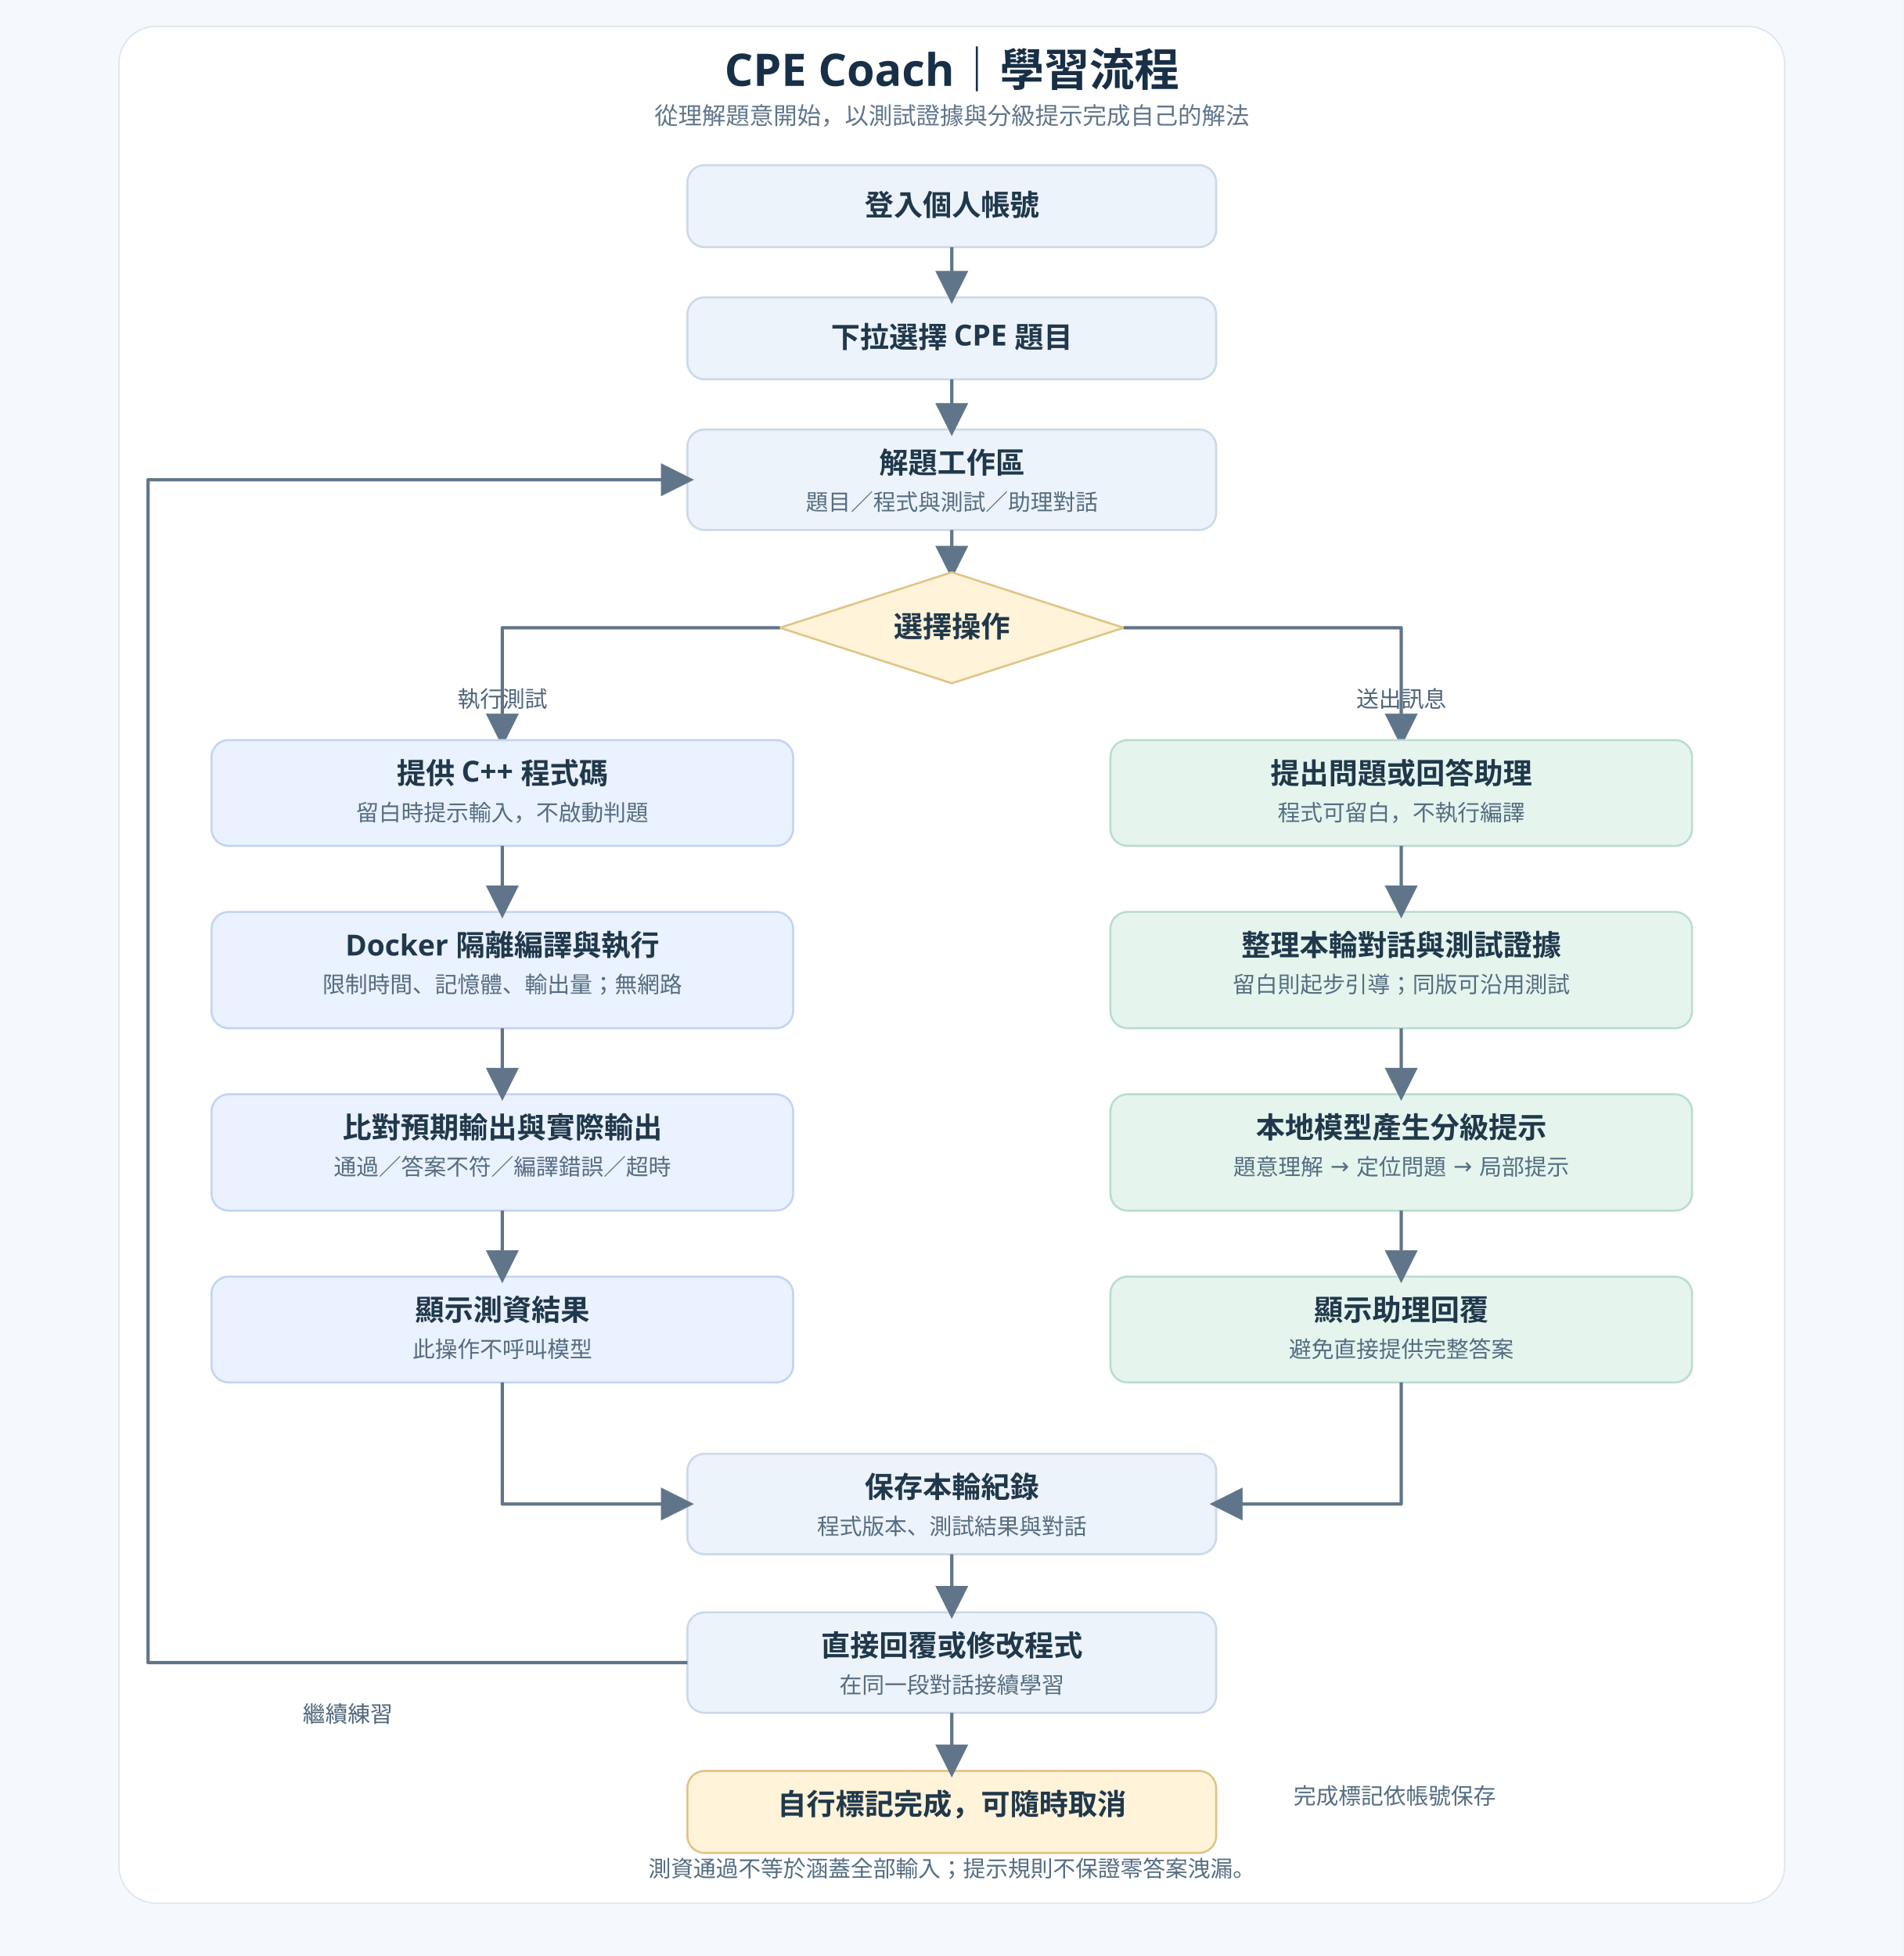
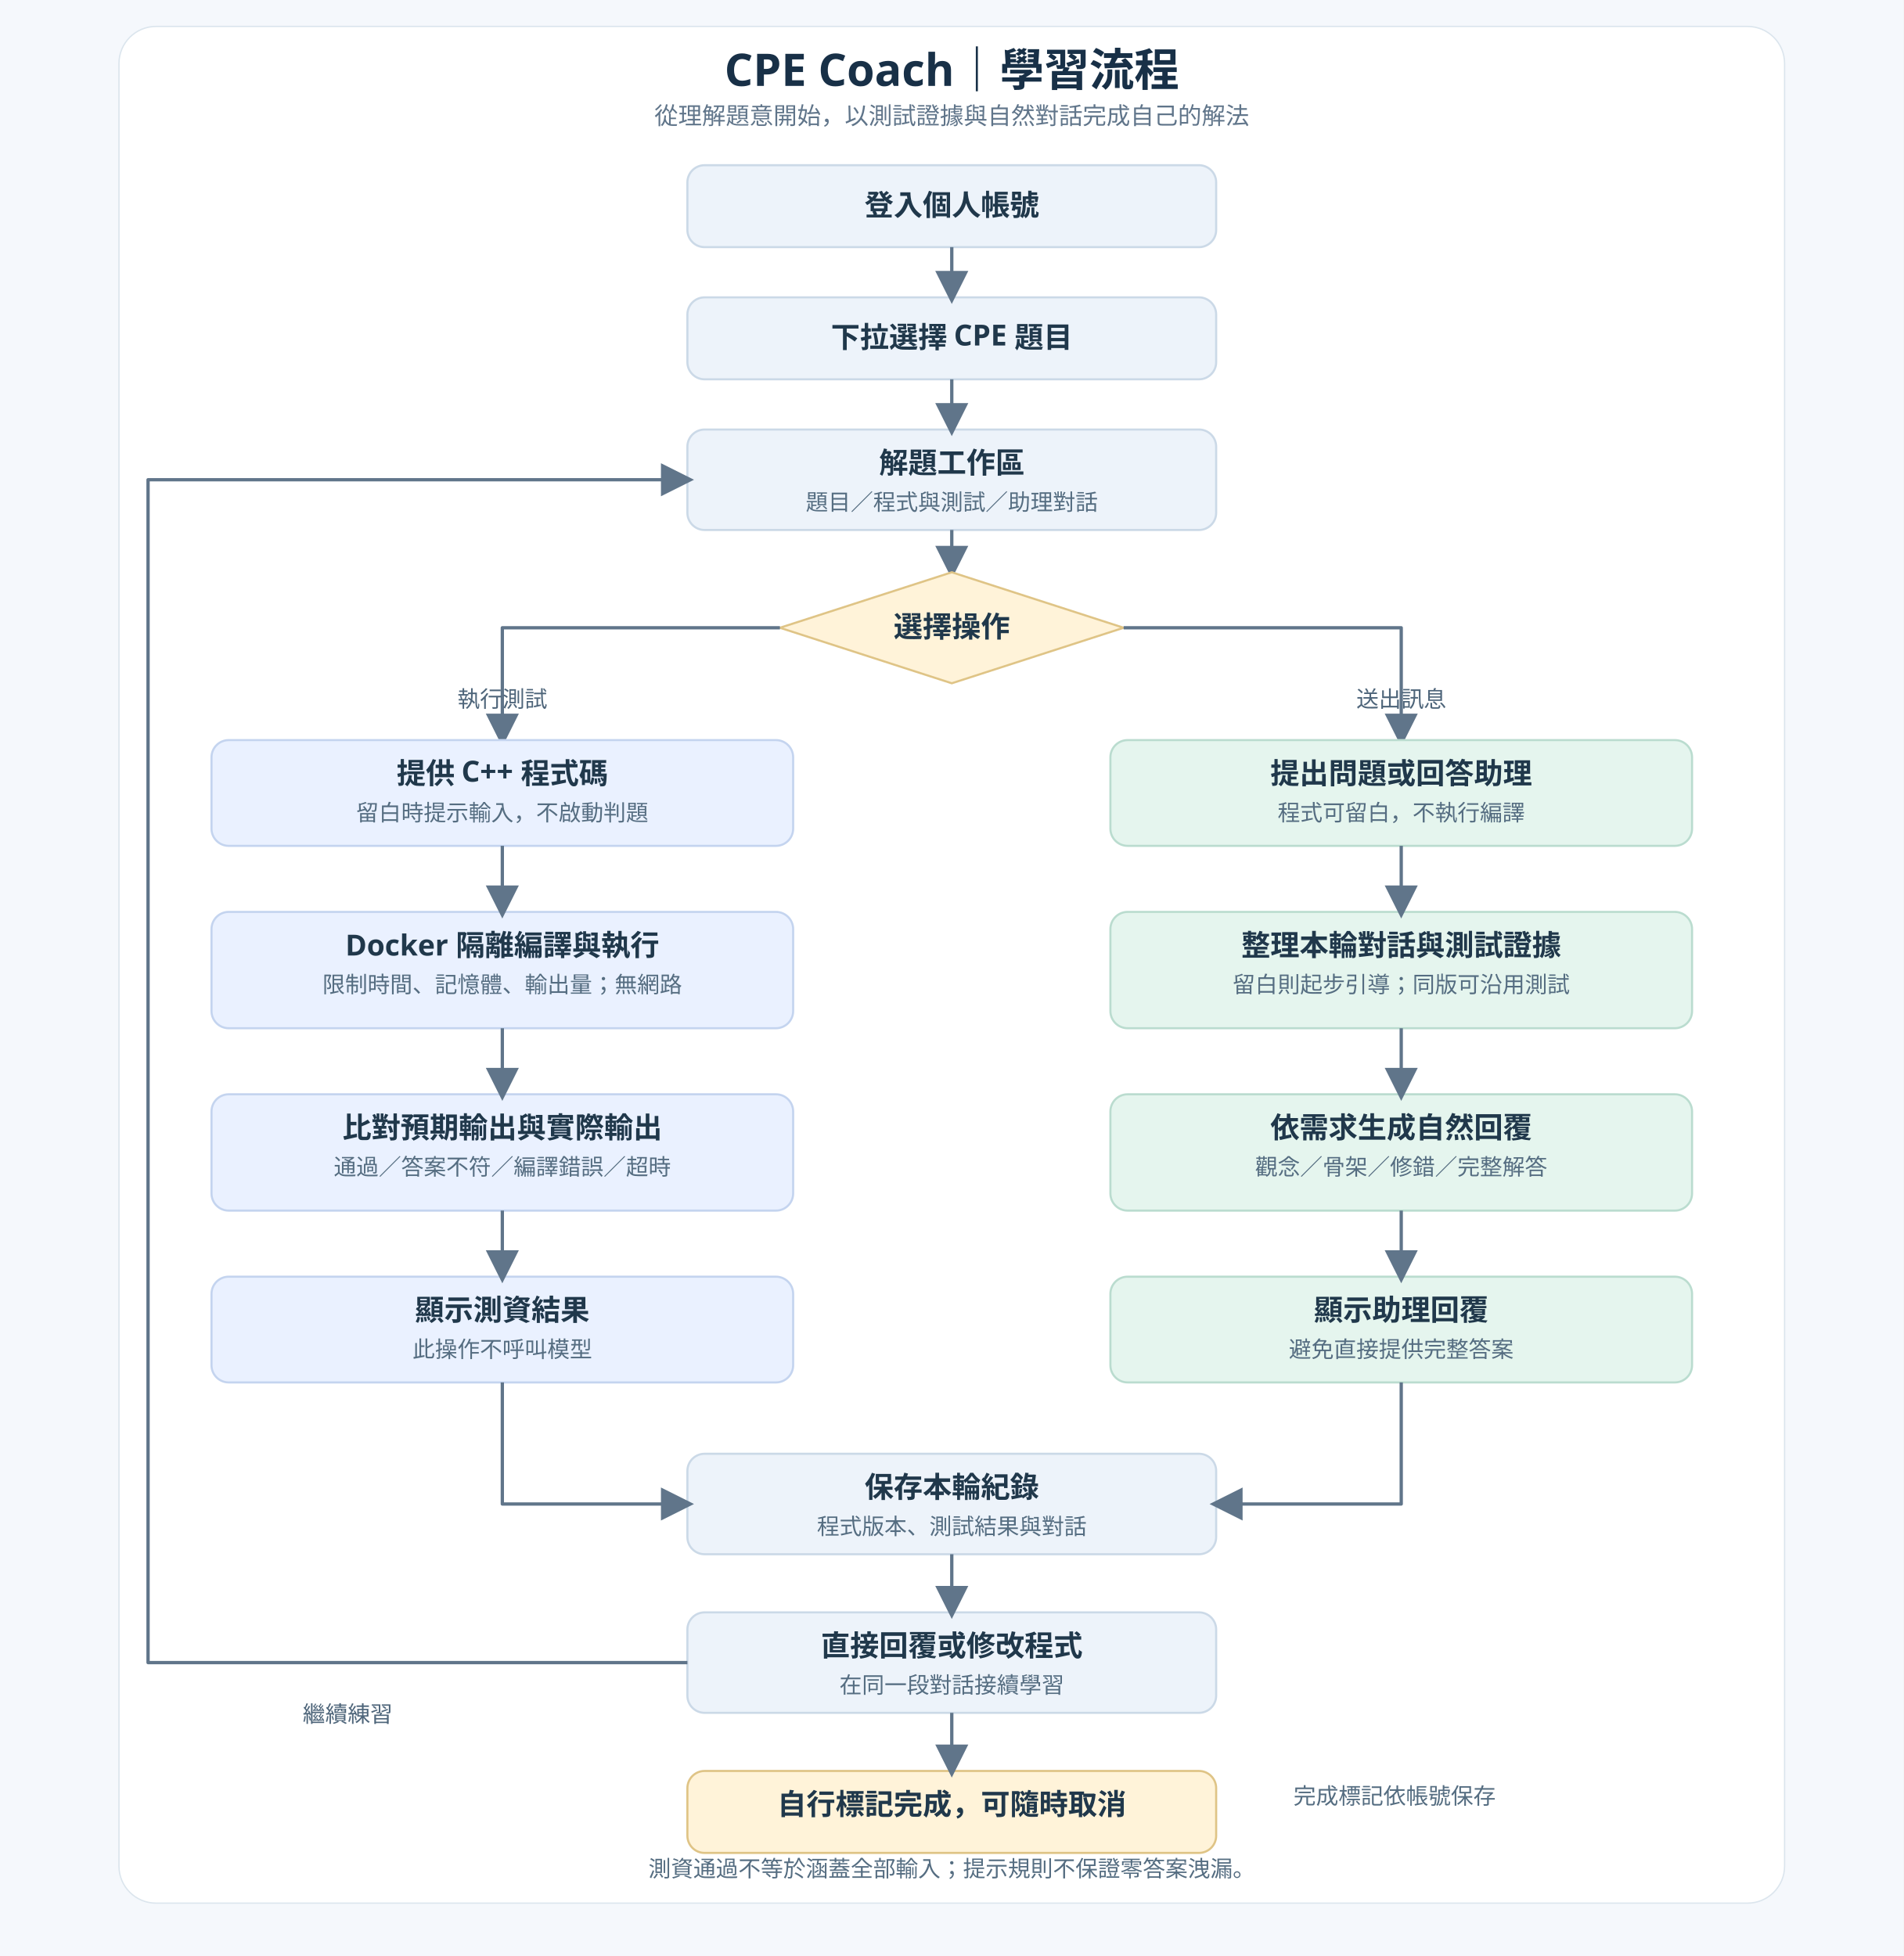
<svg xmlns="http://www.w3.org/2000/svg" width="1440" height="1480" viewBox="0 0 1440 1480" role="img" aria-labelledby="title desc">
  <defs>
    <marker id="arrow" markerWidth="10" markerHeight="10" refX="8" refY="5" orient="auto" markerUnits="strokeWidth">
      <path d="M0,0 L10,5 L0,10 Z" fill="#60758a" />
    </marker>
  </defs>
  <style>text{font-family:"Microsoft JhengHei","Noto Sans TC",sans-serif} .head{font-size:34px;font-weight:700;fill:#183047}.sub{font-size:18px;fill:#60758a}.node{font-size:22px;font-weight:600;fill:#20384b}.note{font-size:17px;fill:#556d81}.label{font-size:17px;fill:#4e657a}.edge{fill:none;stroke:#60758a;stroke-width:2.5;marker-end:url(#arrow);stroke-linejoin:round}</style>
  <rect width="1440" height="1480" fill="#f5f8fc" />
  <rect x="90" y="20" width="1260" height="1420" rx="28" fill="white" stroke="#dbe5ed" />
  <text x="720" y="65" text-anchor="middle" class="head">CPE Coach｜學習流程</text>
-   <text x="720" y="94" text-anchor="middle" class="sub">從理解題意開始，以測試證據與分級提示完成自己的解法</text>
+   <text x="720" y="94" text-anchor="middle" class="sub">從理解題意開始，以測試證據與自然對話完成自己的解法</text>
  <rect x="520" y="125" width="400" height="62" rx="13" fill="#edf3fa" stroke="#cbd9e7" stroke-width="1.6" />
  <text x="720.0" y="163.0" text-anchor="middle" class="node">登入個人帳號</text>
  <rect x="520" y="225" width="400" height="62" rx="13" fill="#edf3fa" stroke="#cbd9e7" stroke-width="1.6" />
  <text x="720.0" y="263.0" text-anchor="middle" class="node">下拉選擇 CPE 題目</text>
  <rect x="520" y="325" width="400" height="76" rx="13" fill="#edf3fa" stroke="#cbd9e7" stroke-width="1.6" />
  <text x="720.0" y="358" text-anchor="middle" class="node">解題工作區</text>
  <text x="720.0" y="386" text-anchor="middle" class="note">題目／程式與測試／助理對話</text>
  <path class="edge" d="M720 187 V225" />
  <path class="edge" d="M720 287 V325" />
  <path class="edge" d="M720 401 V433" />
  <path d="M720 433 L850 475 L720 517 L590 475 Z" fill="#fff3d9" stroke="#dfc486" stroke-width="1.6" />
  <text x="720" y="482" text-anchor="middle" class="node">選擇操作</text>
  <path class="edge" d="M590 475 H380 V560" />
  <path class="edge" d="M850 475 H1060 V560" />
  <text x="380" y="535" text-anchor="middle" class="label">執行測試</text>
  <text x="1060" y="535" text-anchor="middle" class="label">送出訊息</text>
  <rect x="160" y="560" width="440" height="80" rx="13" fill="#eaf1ff" stroke="#c4d4ef" stroke-width="1.6" />
  <text x="380.0" y="593" text-anchor="middle" class="node">提供 C++ 程式碼</text>
  <text x="380.0" y="621" text-anchor="middle" class="note">留白時提示輸入，不啟動判題</text>
  <rect x="840" y="560" width="440" height="80" rx="13" fill="#e5f5ee" stroke="#badccf" stroke-width="1.6" />
  <text x="1060.0" y="593" text-anchor="middle" class="node">提出問題或回答助理</text>
  <text x="1060.0" y="621" text-anchor="middle" class="note">程式可留白，不執行編譯</text>
  <rect x="160" y="690" width="440" height="88" rx="13" fill="#eaf1ff" stroke="#c4d4ef" stroke-width="1.6" />
  <text x="380.0" y="723" text-anchor="middle" class="node">Docker 隔離編譯與執行</text>
  <text x="380.0" y="751" text-anchor="middle" class="note">限制時間、記憶體、輸出量；無網路</text>
  <rect x="840" y="690" width="440" height="88" rx="13" fill="#e5f5ee" stroke="#badccf" stroke-width="1.6" />
  <text x="1060.0" y="723" text-anchor="middle" class="node">整理本輪對話與測試證據</text>
  <text x="1060.0" y="751" text-anchor="middle" class="note">留白則起步引導；同版可沿用測試</text>
  <path class="edge" d="M380 640 V690" />
  <path class="edge" d="M1060 640 V690" />
  <rect x="160" y="828" width="440" height="88" rx="13" fill="#eaf1ff" stroke="#c4d4ef" stroke-width="1.6" />
  <text x="380.0" y="861" text-anchor="middle" class="node">比對預期輸出與實際輸出</text>
  <text x="380.0" y="889" text-anchor="middle" class="note">通過／答案不符／編譯錯誤／超時</text>
  <rect x="840" y="828" width="440" height="88" rx="13" fill="#e5f5ee" stroke="#badccf" stroke-width="1.6" />
-   <text x="1060.0" y="861" text-anchor="middle" class="node">本地模型產生分級提示</text>
-   <text x="1060.0" y="889" text-anchor="middle" class="note">題意理解 → 定位問題 → 局部提示</text>
+   <text x="1060.0" y="861" text-anchor="middle" class="node">依需求生成自然回覆</text>
+   <text x="1060.0" y="889" text-anchor="middle" class="note">觀念／骨架／修錯／完整解答</text>
  <path class="edge" d="M380 778 V828" />
  <path class="edge" d="M1060 778 V828" />
  <rect x="160" y="966" width="440" height="80" rx="13" fill="#eaf1ff" stroke="#c4d4ef" stroke-width="1.6" />
  <text x="380.0" y="999" text-anchor="middle" class="node">顯示測資結果</text>
  <text x="380.0" y="1027" text-anchor="middle" class="note">此操作不呼叫模型</text>
  <rect x="840" y="966" width="440" height="80" rx="13" fill="#e5f5ee" stroke="#badccf" stroke-width="1.6" />
  <text x="1060.0" y="999" text-anchor="middle" class="node">顯示助理回覆</text>
  <text x="1060.0" y="1027" text-anchor="middle" class="note">避免直接提供完整答案</text>
  <path class="edge" d="M380 916 V966" />
  <path class="edge" d="M1060 916 V966" />
  <rect x="520" y="1100" width="400" height="76" rx="13" fill="#edf3fa" stroke="#cbd9e7" stroke-width="1.6" />
  <text x="720.0" y="1133" text-anchor="middle" class="node">保存本輪紀錄</text>
  <text x="720.0" y="1161" text-anchor="middle" class="note">程式版本、測試結果與對話</text>
  <path class="edge" d="M380 1046 V1138 H520" />
  <path class="edge" d="M1060 1046 V1138 H920" />
  <rect x="520" y="1220" width="400" height="76" rx="13" fill="#edf3fa" stroke="#cbd9e7" stroke-width="1.6" />
  <text x="720.0" y="1253" text-anchor="middle" class="node">直接回覆或修改程式</text>
  <text x="720.0" y="1281" text-anchor="middle" class="note">在同一段對話接續學習</text>
  <path class="edge" d="M720 1176 V1220" />
  <path class="edge" d="M520 1258 H112 V363 H520" />
  <text x="263" y="1303" text-anchor="middle" class="label">繼續練習</text>
  <rect x="520" y="1340" width="400" height="62" rx="13" fill="#fff3d9" stroke="#dfc486" stroke-width="1.6" />
  <text x="720.0" y="1373" text-anchor="middle" class="node">自行標記完成，可隨時取消</text>
  <path class="edge" d="M720 1296 V1340" />
  <text x="1055" y="1365" text-anchor="middle" class="note">完成標記依帳號保存</text>
  <text x="720" y="1420" text-anchor="middle" class="note">測資通過不等於涵蓋全部輸入；提示規則不保證零答案洩漏。</text>
</svg>
